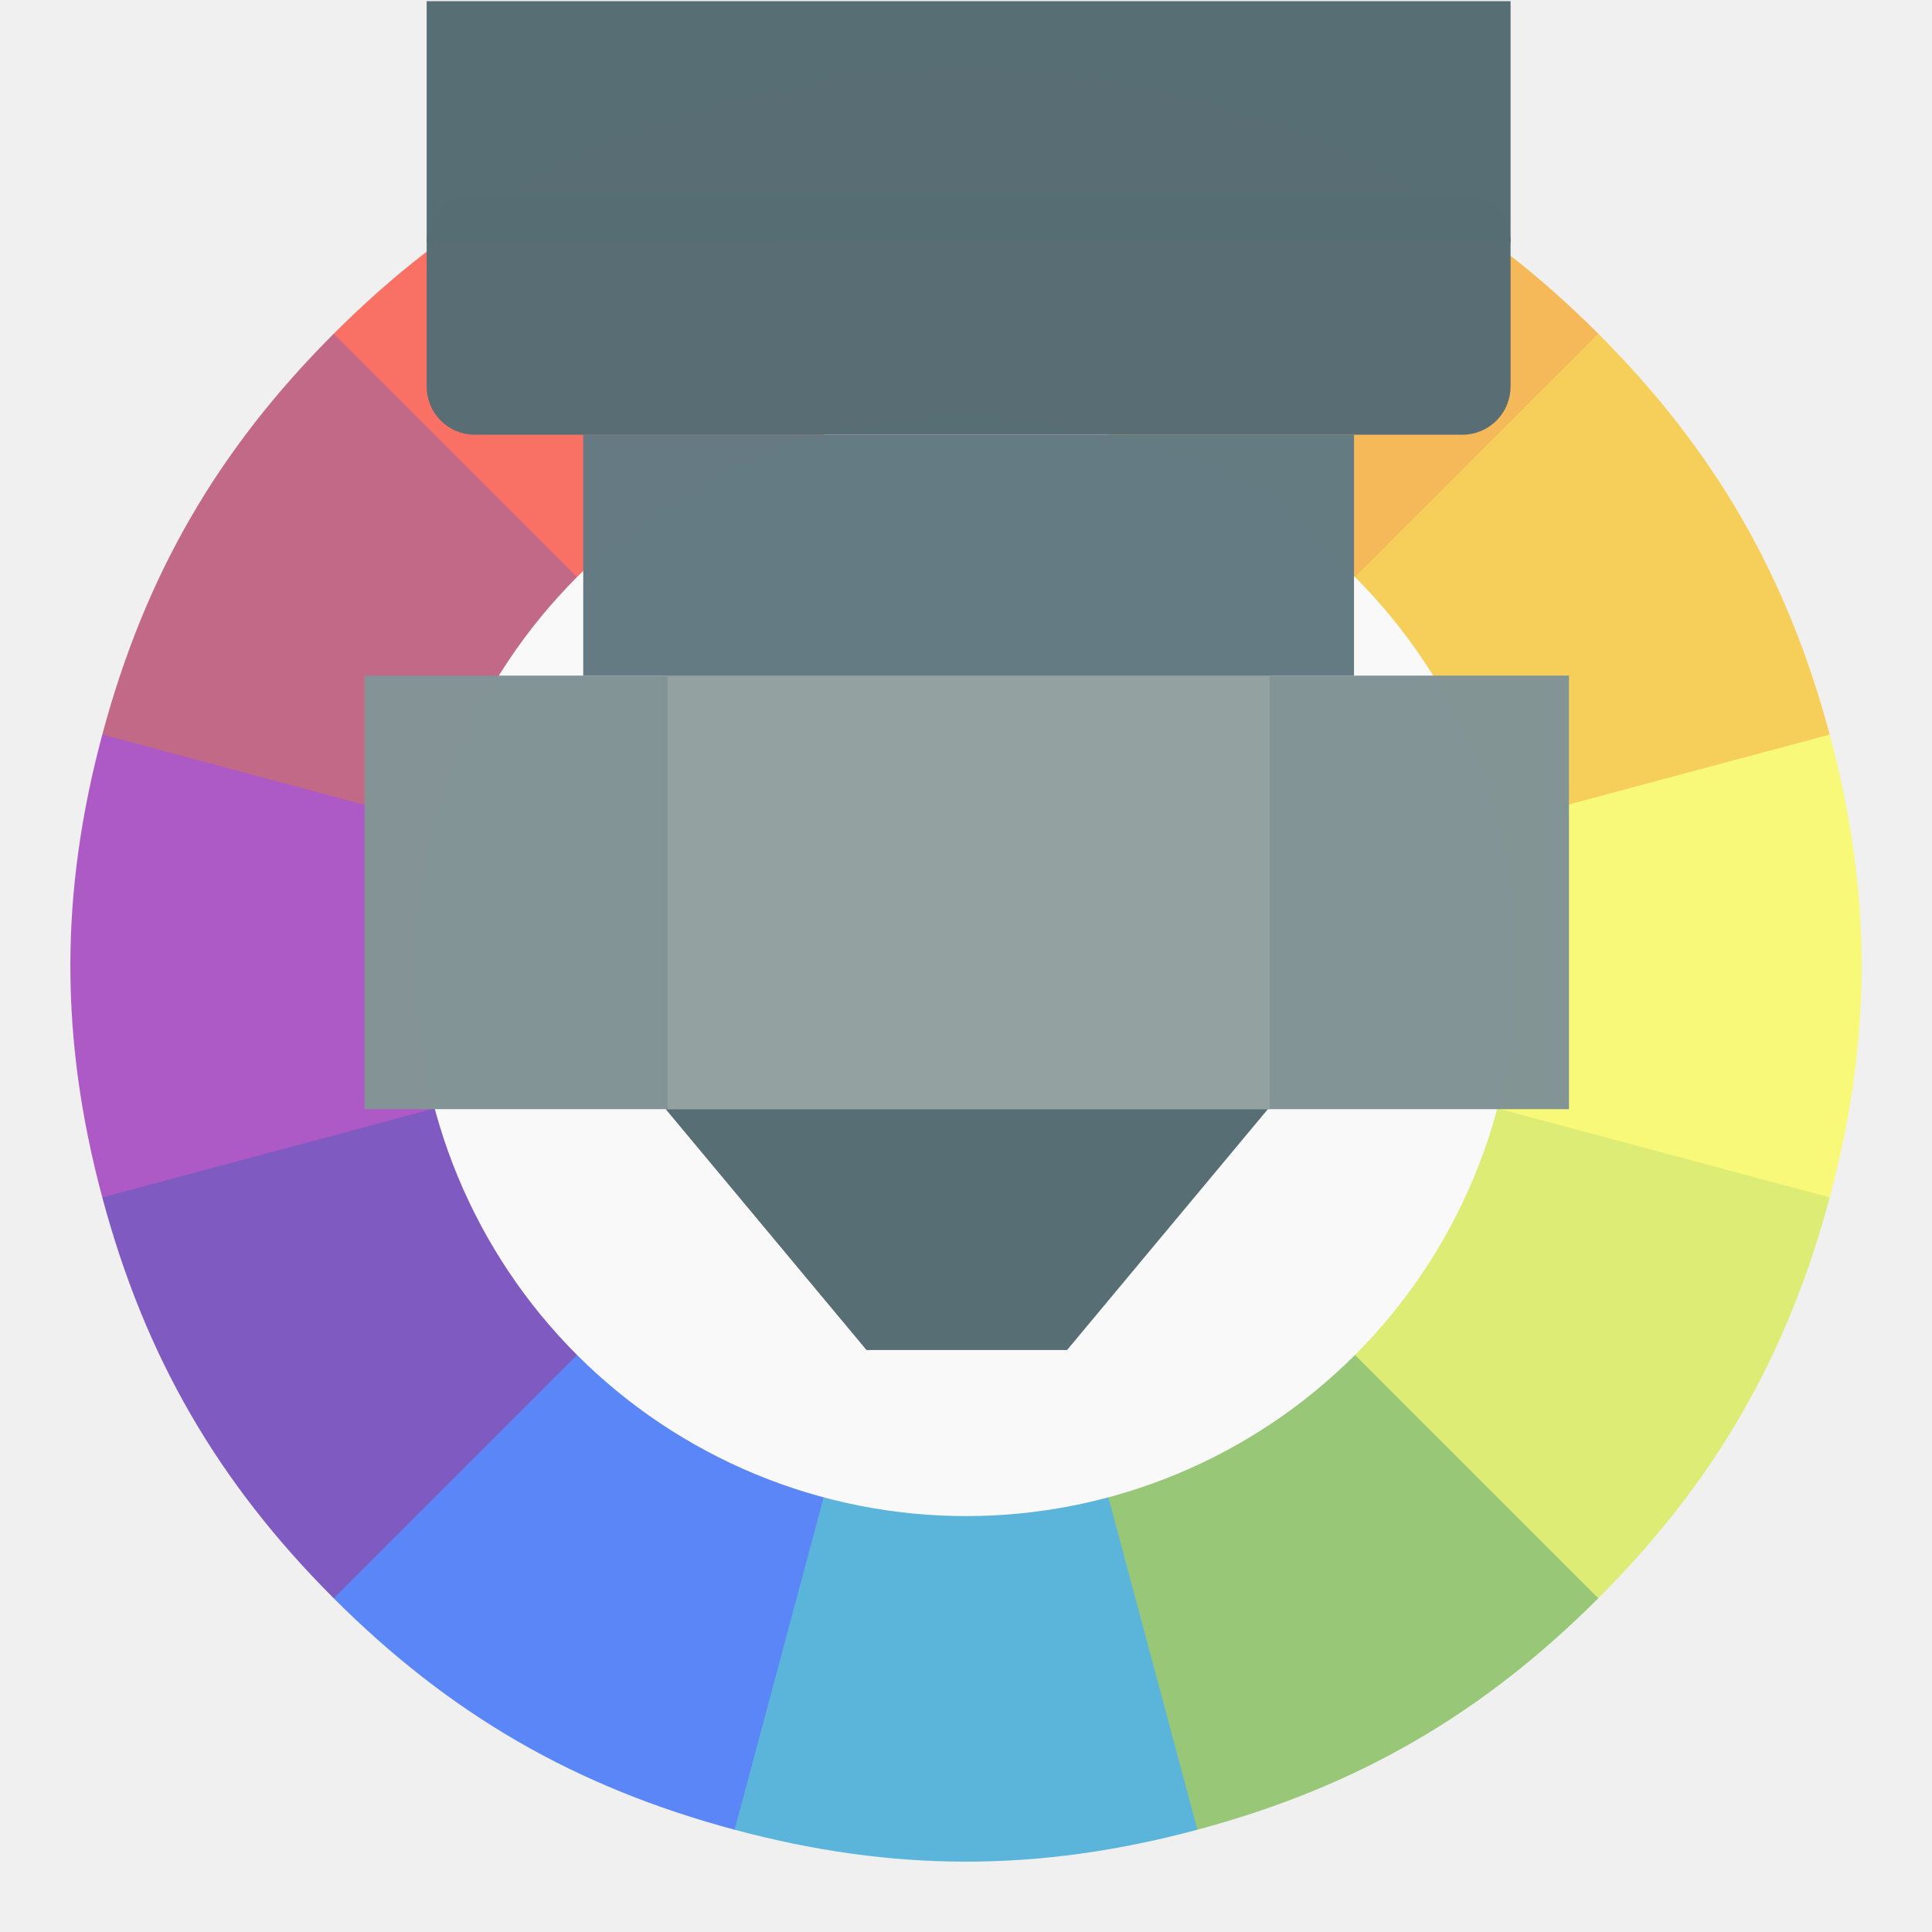
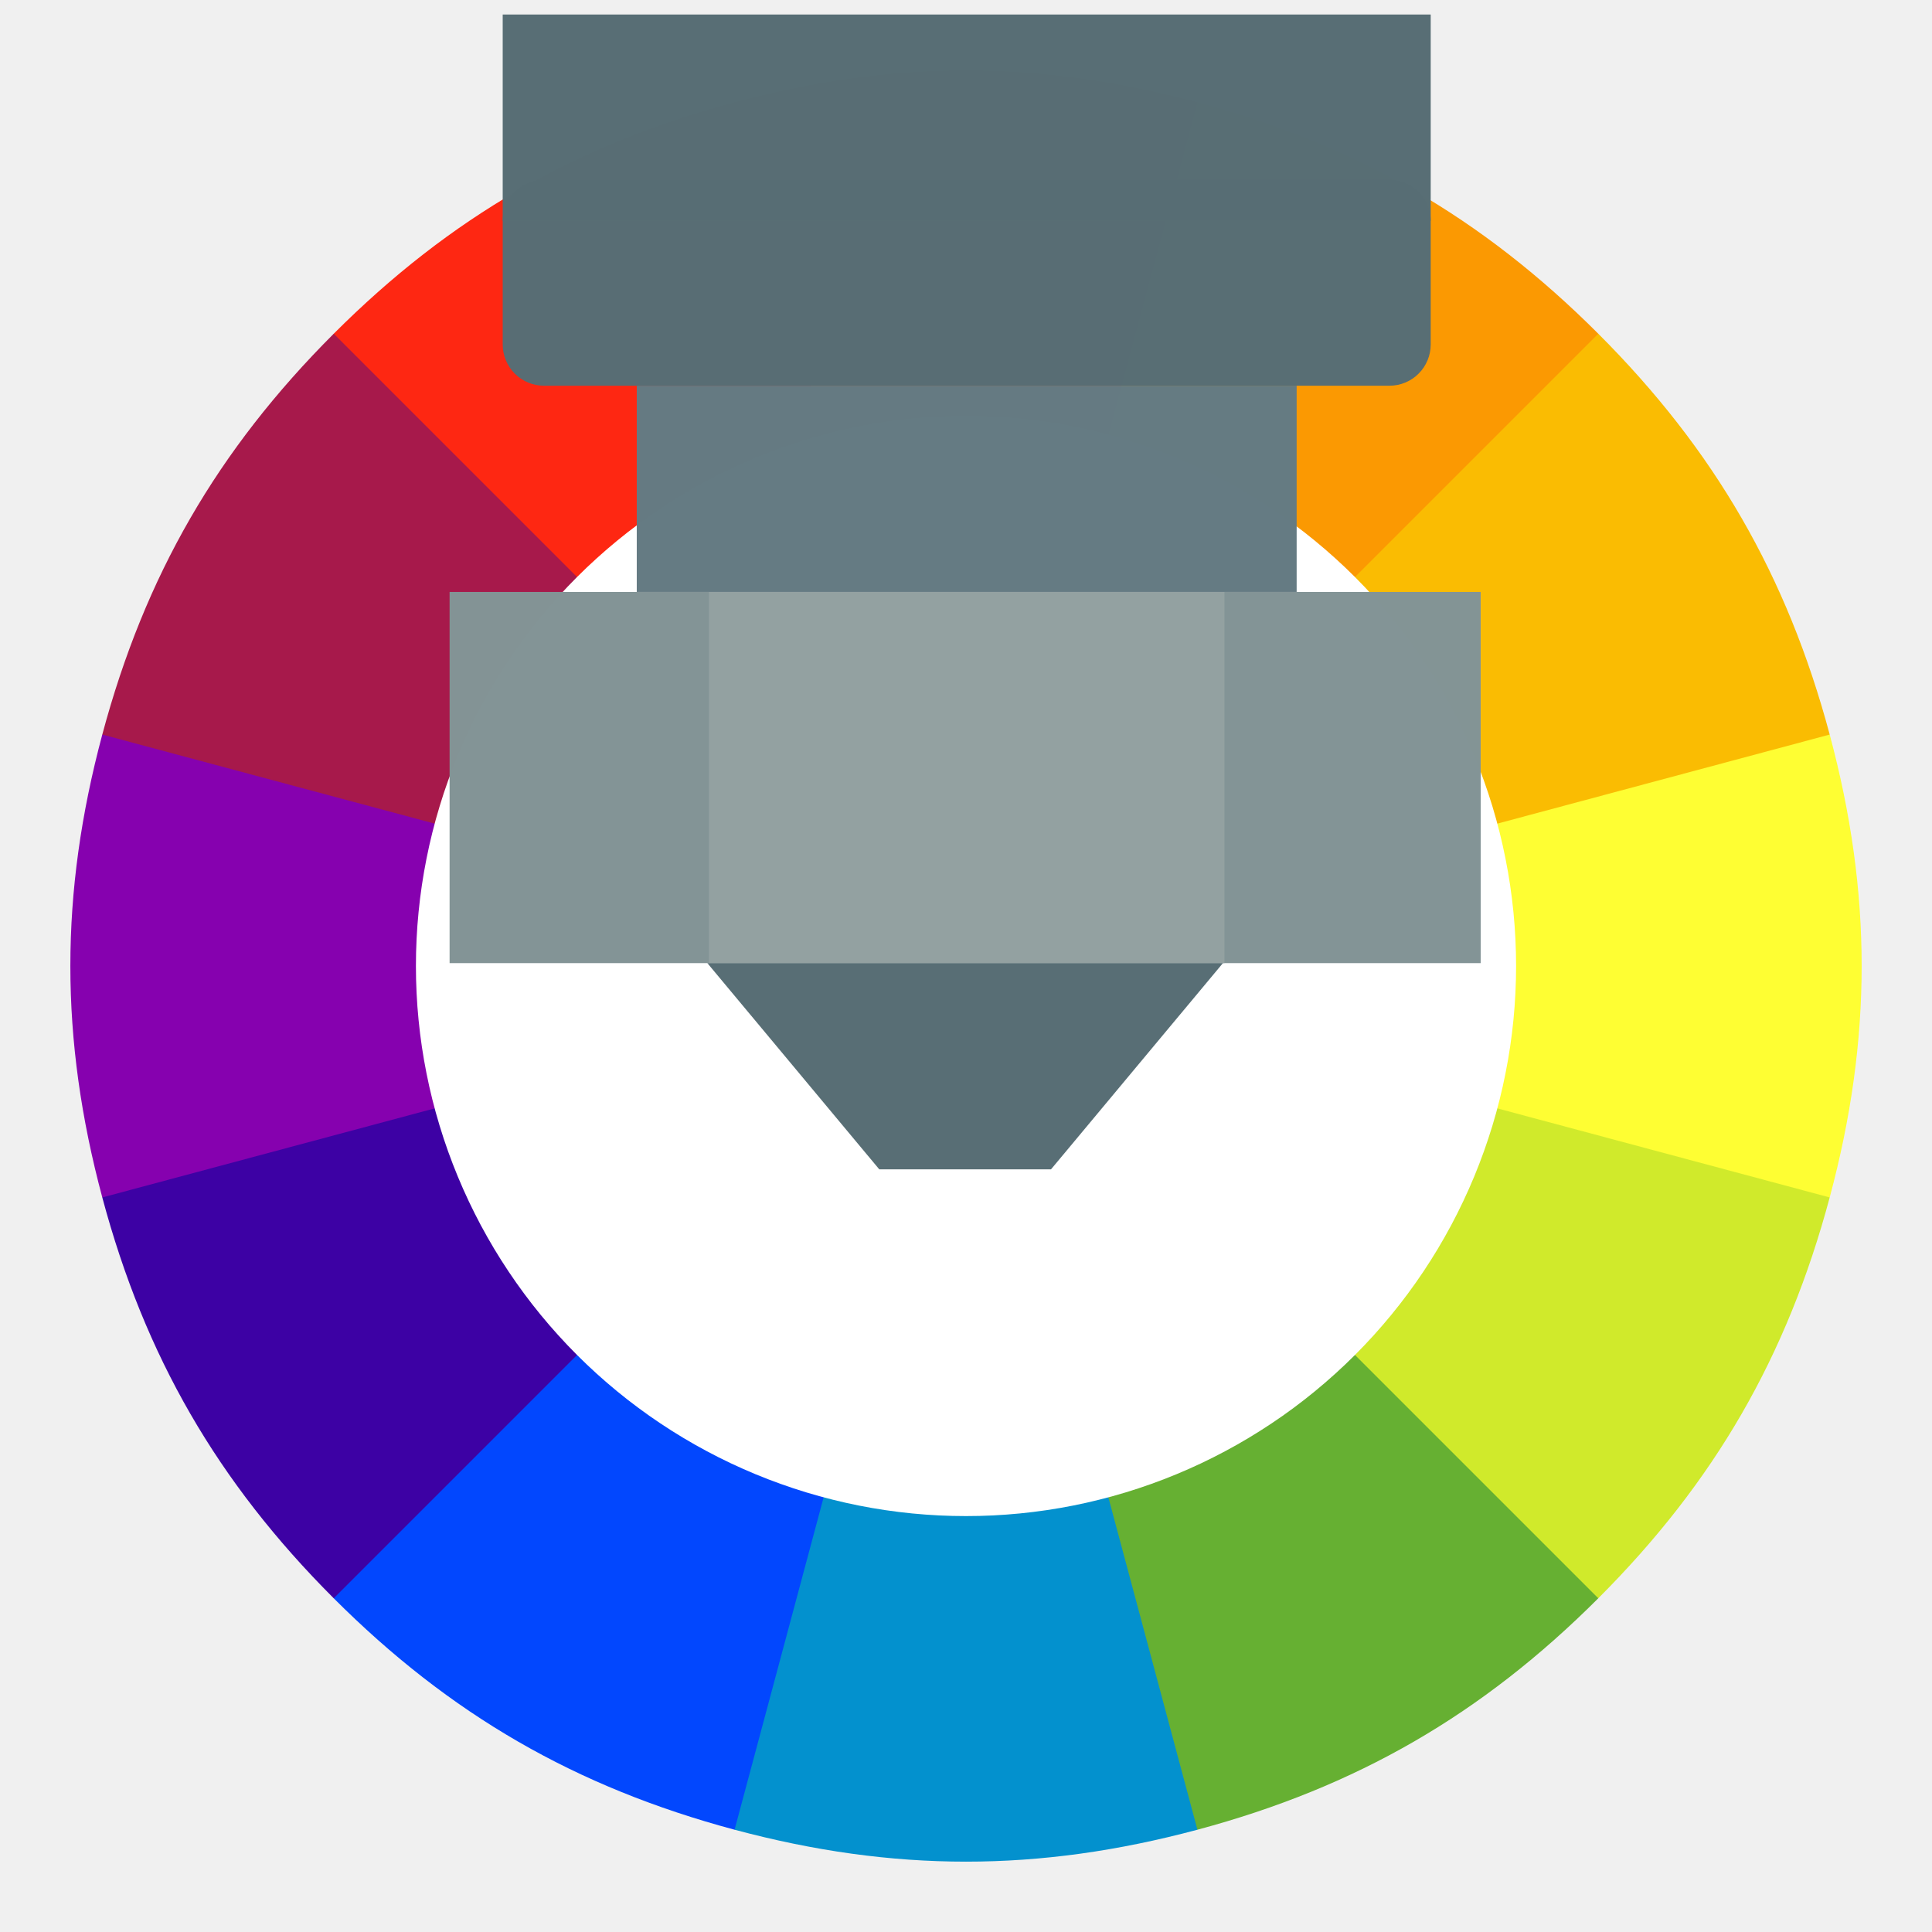
<svg xmlns="http://www.w3.org/2000/svg" width="540" zoomAndPan="magnify" viewBox="0 0 404.88 405" height="540" preserveAspectRatio="xMidYMid meet" version="1.0">
-   <defs>
-     <filter x="0%" y="0%" width="100%" height="100%" id="a4a549c992">
-       <feColorMatrix values="0 0 0 0 1 0 0 0 0 1 0 0 0 0 1 0 0 0 1 0" color-interpolation-filters="sRGB" />
-     </filter>
-     <clipPath id="ab9b7f9f66">
-       <path d="M 0 0.059 L 404.762 0.059 L 404.762 404.938 L 0 404.938 Z M 0 0.059 " clip-rule="nonzero" />
-     </clipPath>
-     <mask id="0df4a1f1f5">
-       <g filter="url(#a4a549c992)">
-         <rect x="-40.488" width="485.856" fill="#000000" y="-40.5" height="486" fill-opacity="0.627" />
-       </g>
-     </mask>
-     <clipPath id="62821ed690">
-       <rect x="0" width="405" y="0" height="405" />
-     </clipPath>
-     <clipPath id="e7ed054de3">
-       <path d="M 89 0.059 L 317 0.059 L 317 51 L 89 51 Z M 89 0.059 " clip-rule="nonzero" />
-     </clipPath>
-   </defs>
-   <g clip-path="url(#ab9b7f9f66)">
-     <g mask="url(#0df4a1f1f5)">
-       <g transform="matrix(1, 0, 0, 1, 0, 0.000000000000001117)">
-         <g clip-path="url(#62821ed690)">
-           <path fill="#fefe33" d="M 383.496 153.984 C 392.426 187.301 392.426 217.699 383.496 251.016 L 365.379 261.988 L 202.441 202.5 L 367.543 144.094 Z M 383.496 153.984 " fill-opacity="1" fill-rule="nonzero" />
-           <path fill="#fb9902" d="M 250.953 21.441 C 284.27 30.371 310.594 45.57 334.984 69.957 L 335.449 88.605 L 202.441 202.5 L 234.73 30.434 Z M 250.953 21.441 " fill-opacity="1" fill-rule="nonzero" />
-           <path fill="#fabc02" d="M 334.984 69.957 C 359.371 94.344 374.57 120.672 383.496 153.984 L 202.441 202.5 Z M 334.984 69.957 " fill-opacity="1" fill-rule="nonzero" />
-           <path fill="#fe2712" d="M 69.898 69.957 C 94.285 45.57 120.609 30.371 153.926 21.441 L 173.352 33.426 L 202.441 202.5 L 69.535 90.074 Z M 69.898 69.957 " fill-opacity="1" fill-rule="nonzero" />
-           <path fill="#fd5308" d="M 153.926 21.441 C 187.242 12.516 217.641 12.516 250.953 21.441 L 202.441 202.5 Z M 153.926 21.441 " fill-opacity="1" fill-rule="nonzero" />
-           <path fill="#8601af" d="M 21.383 251.016 C 12.457 217.699 12.457 187.301 21.383 153.984 L 42.223 139.988 L 202.441 202.5 L 41.879 262.035 Z M 21.383 251.016 " fill-opacity="1" fill-rule="nonzero" />
-           <path fill="#a7194b" d="M 21.383 153.984 C 30.309 120.672 45.508 94.344 69.898 69.957 L 202.441 202.5 Z M 21.383 153.984 " fill-opacity="1" fill-rule="nonzero" />
-           <path fill="#0247fe" d="M 153.926 383.559 C 120.609 374.629 94.285 359.43 69.898 335.043 L 71.461 313.91 L 202.441 202.5 L 173.234 374.73 Z M 153.926 383.559 " fill-opacity="1" fill-rule="nonzero" />
-           <path fill="#3d01a4" d="M 69.898 335.043 C 45.508 310.656 30.309 284.328 21.383 251.016 L 202.441 202.5 Z M 69.898 335.043 " fill-opacity="1" fill-rule="nonzero" />
-           <path fill="#66b032" d="M 334.984 335.043 C 310.594 359.43 284.27 374.629 250.953 383.559 L 232.77 372.242 L 202.441 202.5 L 334.438 315.836 Z M 334.984 335.043 " fill-opacity="1" fill-rule="nonzero" />
-           <path fill="#0391ce" d="M 250.953 383.559 C 217.641 392.484 187.242 392.484 153.926 383.559 L 202.441 202.5 Z M 250.953 383.559 " fill-opacity="1" fill-rule="nonzero" />
-           <path fill="#d0ea2b" d="M 383.496 251.016 C 374.57 284.328 359.371 310.656 334.984 335.043 L 202.441 202.5 Z M 383.496 251.016 " fill-opacity="1" fill-rule="nonzero" />
-           <path fill="#ffffff" d="M 317.754 202.5 C 317.754 204.387 317.707 206.273 317.613 208.156 C 317.52 210.043 317.383 211.926 317.199 213.801 C 317.012 215.68 316.781 217.555 316.504 219.418 C 316.227 221.285 315.906 223.145 315.535 224.996 C 315.168 226.848 314.754 228.688 314.297 230.52 C 313.84 232.348 313.336 234.168 312.789 235.973 C 312.238 237.781 311.648 239.57 311.012 241.348 C 310.375 243.125 309.699 244.883 308.977 246.629 C 308.254 248.371 307.488 250.098 306.68 251.801 C 305.875 253.508 305.027 255.195 304.137 256.859 C 303.246 258.523 302.316 260.164 301.348 261.781 C 300.375 263.402 299.367 264.996 298.32 266.562 C 297.27 268.133 296.184 269.676 295.059 271.191 C 293.938 272.707 292.773 274.195 291.578 275.652 C 290.379 277.113 289.148 278.539 287.883 279.938 C 286.613 281.336 285.312 282.703 283.977 284.039 C 282.645 285.371 281.277 286.672 279.879 287.941 C 278.48 289.207 277.051 290.441 275.594 291.637 C 274.137 292.836 272.648 293.996 271.133 295.121 C 269.617 296.246 268.074 297.332 266.504 298.379 C 264.934 299.426 263.34 300.438 261.723 301.406 C 260.105 302.379 258.461 303.309 256.797 304.195 C 255.133 305.086 253.449 305.934 251.742 306.742 C 250.035 307.547 248.312 308.312 246.566 309.035 C 244.824 309.758 243.066 310.438 241.289 311.07 C 239.512 311.707 237.719 312.301 235.914 312.848 C 234.109 313.395 232.289 313.898 230.457 314.355 C 228.629 314.816 226.789 315.23 224.938 315.598 C 223.086 315.965 221.227 316.289 219.359 316.566 C 217.492 316.84 215.621 317.074 213.742 317.258 C 211.863 317.441 209.984 317.582 208.098 317.676 C 206.215 317.766 204.328 317.812 202.441 317.812 C 200.555 317.812 198.668 317.766 196.781 317.676 C 194.898 317.582 193.016 317.441 191.137 317.258 C 189.258 317.074 187.387 316.84 185.52 316.566 C 183.652 316.289 181.793 315.965 179.945 315.598 C 178.094 315.23 176.25 314.816 174.422 314.355 C 172.59 313.898 170.773 313.395 168.965 312.848 C 167.16 312.301 165.367 311.707 163.594 311.07 C 161.816 310.438 160.055 309.758 158.312 309.035 C 156.566 308.312 154.844 307.547 153.137 306.742 C 151.43 305.934 149.746 305.086 148.082 304.195 C 146.418 303.309 144.777 302.379 143.156 301.406 C 141.539 300.438 139.945 299.426 138.375 298.379 C 136.805 297.332 135.266 296.246 133.75 295.121 C 132.23 293.996 130.746 292.836 129.285 291.637 C 127.828 290.441 126.398 289.207 125 287.941 C 123.602 286.672 122.234 285.371 120.902 284.039 C 119.566 282.703 118.266 281.336 117 279.938 C 115.73 278.539 114.5 277.113 113.301 275.652 C 112.105 274.195 110.945 272.707 109.82 271.191 C 108.695 269.676 107.609 268.133 106.562 266.562 C 105.512 264.996 104.504 263.402 103.531 261.781 C 102.562 260.164 101.633 258.523 100.742 256.859 C 99.855 255.195 99.004 253.508 98.199 251.801 C 97.391 250.098 96.629 248.371 95.906 246.629 C 95.184 244.883 94.504 243.125 93.867 241.348 C 93.23 239.57 92.641 237.781 92.094 235.973 C 91.543 234.168 91.043 232.348 90.582 230.52 C 90.125 228.688 89.711 226.848 89.344 224.996 C 88.977 223.145 88.652 221.285 88.375 219.418 C 88.098 217.555 87.867 215.68 87.684 213.801 C 87.496 211.926 87.359 210.043 87.266 208.156 C 87.172 206.273 87.129 204.387 87.129 202.5 C 87.129 200.613 87.172 198.727 87.266 196.844 C 87.359 194.957 87.496 193.074 87.684 191.199 C 87.867 189.32 88.098 187.445 88.375 185.578 C 88.652 183.715 88.977 181.855 89.344 180.004 C 89.711 178.152 90.125 176.312 90.582 174.48 C 91.043 172.652 91.543 170.832 92.094 169.027 C 92.641 167.219 93.23 165.43 93.867 163.652 C 94.504 161.875 95.184 160.113 95.906 158.371 C 96.629 156.629 97.391 154.902 98.199 153.199 C 99.004 151.492 99.855 149.805 100.742 148.141 C 101.633 146.477 102.562 144.836 103.531 143.219 C 104.504 141.598 105.512 140.004 106.562 138.438 C 107.609 136.867 108.695 135.324 109.82 133.809 C 110.945 132.293 112.105 130.805 113.301 129.348 C 114.5 127.887 115.73 126.457 117 125.062 C 118.266 123.664 119.566 122.297 120.902 120.961 C 122.234 119.629 123.602 118.324 125 117.059 C 126.398 115.793 127.828 114.559 129.285 113.363 C 130.746 112.164 132.23 111.004 133.75 109.879 C 135.266 108.754 136.805 107.668 138.375 106.621 C 139.945 105.574 141.539 104.562 143.156 103.594 C 144.777 102.621 146.418 101.691 148.082 100.805 C 149.746 99.914 151.43 99.066 153.137 98.258 C 154.844 97.453 156.566 96.688 158.312 95.965 C 160.055 95.242 161.816 94.562 163.594 93.93 C 165.367 93.293 167.16 92.699 168.965 92.152 C 170.773 91.605 172.59 91.102 174.422 90.645 C 176.25 90.184 178.094 89.77 179.945 89.402 C 181.793 89.035 183.652 88.711 185.52 88.434 C 187.387 88.16 189.258 87.926 191.137 87.742 C 193.016 87.559 194.898 87.418 196.781 87.324 C 198.668 87.234 200.555 87.188 202.441 87.188 C 204.328 87.188 206.215 87.234 208.098 87.324 C 209.984 87.418 211.863 87.559 213.742 87.742 C 215.621 87.926 217.492 88.16 219.359 88.434 C 221.227 88.711 223.086 89.035 224.938 89.402 C 226.789 89.77 228.629 90.184 230.457 90.645 C 232.289 91.102 234.109 91.605 235.914 92.152 C 237.719 92.699 239.512 93.293 241.289 93.93 C 243.066 94.562 244.824 95.242 246.566 95.965 C 248.312 96.688 250.035 97.453 251.742 98.258 C 253.449 99.066 255.133 99.914 256.797 100.805 C 258.461 101.691 260.105 102.621 261.723 103.594 C 263.34 104.562 264.934 105.574 266.504 106.621 C 268.074 107.668 269.617 108.754 271.133 109.879 C 272.648 111.004 274.137 112.164 275.594 113.363 C 277.051 114.559 278.48 115.793 279.879 117.059 C 281.277 118.324 282.645 119.629 283.977 120.961 C 285.312 122.297 286.613 123.664 287.883 125.062 C 289.148 126.457 290.379 127.887 291.578 129.348 C 292.773 130.805 293.938 132.293 295.059 133.809 C 296.184 135.324 297.27 136.867 298.32 138.438 C 299.367 140.004 300.375 141.598 301.348 143.219 C 302.316 144.836 303.246 146.477 304.137 148.141 C 305.027 149.805 305.875 151.492 306.68 153.199 C 307.488 154.902 308.254 156.629 308.977 158.371 C 309.699 160.113 310.375 161.875 311.012 163.652 C 311.648 165.43 312.238 167.219 312.789 169.027 C 313.336 170.832 313.84 172.652 314.297 174.48 C 314.754 176.312 315.168 178.152 315.535 180.004 C 315.906 181.855 316.227 183.715 316.504 185.578 C 316.781 187.445 317.012 189.32 317.199 191.199 C 317.383 193.074 317.52 194.957 317.613 196.844 C 317.707 198.727 317.754 200.613 317.754 202.5 Z M 317.754 202.5 " fill-opacity="1" fill-rule="nonzero" />
-         </g>
-       </g>
-     </g>
-   </g>
-   <path fill="#839496" d="M 76.371 141.625 L 328.836 141.625 L 328.836 232.512 L 76.371 232.512 Z M 76.371 141.625 " fill-opacity="0.996" fill-rule="nonzero" />
-   <path fill="#93a1a1" d="M 139.871 141.625 L 266.102 141.625 L 266.102 232.512 L 139.871 232.512 Z M 139.871 141.625 " fill-opacity="0.996" fill-rule="nonzero" />
-   <path fill="#586e75" d="M 139.488 232.512 L 265.719 232.512 L 223.625 283.004 L 181.582 283.004 Z M 139.488 232.512 " fill-opacity="1" fill-rule="nonzero" />
-   <path fill="#657b83" d="M 122.199 91.133 L 283.777 91.133 L 283.777 141.625 L 122.199 141.625 Z M 122.199 91.133 " fill-opacity="0.996" fill-rule="nonzero" />
-   <path fill="#586e75" d="M 99.477 40.641 L 306.496 40.641 C 307.16 40.641 307.816 40.703 308.469 40.832 C 309.117 40.961 309.75 41.152 310.363 41.406 C 310.977 41.66 311.559 41.973 312.109 42.34 C 312.66 42.711 313.168 43.129 313.637 43.598 C 314.105 44.066 314.527 44.574 314.895 45.129 C 315.262 45.68 315.574 46.262 315.828 46.875 C 316.082 47.484 316.273 48.117 316.402 48.77 C 316.531 49.418 316.598 50.074 316.598 50.738 L 316.598 81.035 C 316.598 81.695 316.531 82.352 316.402 83.004 C 316.273 83.652 316.082 84.285 315.828 84.898 C 315.574 85.512 315.262 86.094 314.895 86.645 C 314.527 87.195 314.105 87.707 313.637 88.176 C 313.168 88.645 312.66 89.062 312.109 89.43 C 311.559 89.797 310.977 90.109 310.363 90.363 C 309.75 90.617 309.117 90.809 308.469 90.938 C 307.816 91.066 307.16 91.133 306.496 91.133 L 99.477 91.133 C 98.812 91.133 98.156 91.066 97.508 90.938 C 96.855 90.809 96.227 90.617 95.613 90.363 C 95 90.109 94.418 89.797 93.867 89.43 C 93.316 89.062 92.805 88.645 92.336 88.176 C 91.867 87.707 91.449 87.195 91.082 86.645 C 90.711 86.094 90.402 85.512 90.148 84.898 C 89.895 84.285 89.703 83.652 89.574 83.004 C 89.441 82.352 89.379 81.695 89.379 81.035 L 89.379 50.738 C 89.379 50.074 89.441 49.418 89.574 48.77 C 89.703 48.117 89.895 47.484 90.148 46.875 C 90.402 46.262 90.711 45.68 91.082 45.129 C 91.449 44.574 91.867 44.066 92.336 43.598 C 92.805 43.129 93.316 42.711 93.867 42.34 C 94.418 41.973 95 41.66 95.613 41.406 C 96.227 41.152 96.855 40.961 97.508 40.832 C 98.156 40.703 98.812 40.641 99.477 40.641 Z M 99.477 40.641 " fill-opacity="0.996" fill-rule="nonzero" />
-   <g clip-path="url(#e7ed054de3)">
-     <path fill="#586e75" d="M 89.379 0.246 L 316.598 0.246 L 316.598 50.738 L 89.379 50.738 Z M 89.379 0.246 " fill-opacity="0.996" fill-rule="nonzero" />
-   </g>
+   <path fill="#fefe33" d="M 383.496 153.984 C 392.426 187.301 392.426 217.699 383.496 251.016 L 365.379 261.988 L 202.441 202.5 L 367.543 144.094 Z M 383.496 153.984 " fill-opacity="1" fill-rule="nonzero" />
+   <path fill="#fb9902" d="M 250.953 21.441 C 284.27 30.371 310.594 45.57 334.984 69.957 L 335.449 88.605 L 202.441 202.5 L 234.73 30.434 Z M 250.953 21.441 " fill-opacity="1" fill-rule="nonzero" />
+   <path fill="#fabc02" d="M 334.984 69.957 C 359.371 94.344 374.57 120.672 383.496 153.984 L 202.441 202.5 Z M 334.984 69.957 " fill-opacity="1" fill-rule="nonzero" />
+   <path fill="#fe2712" d="M 69.898 69.957 C 94.285 45.57 120.609 30.371 153.926 21.441 L 173.352 33.426 L 202.441 202.5 L 69.535 90.074 Z M 69.898 69.957 " fill-opacity="1" fill-rule="nonzero" />
+   <path fill="#fd5308" d="M 153.926 21.441 C 187.242 12.516 217.641 12.516 250.953 21.441 L 202.441 202.5 Z M 153.926 21.441 " fill-opacity="1" fill-rule="nonzero" />
+   <path fill="#8601af" d="M 21.383 251.016 C 12.457 217.699 12.457 187.301 21.383 153.984 L 42.223 139.988 L 202.441 202.5 L 41.879 262.035 Z M 21.383 251.016 " fill-opacity="1" fill-rule="nonzero" />
+   <path fill="#a7194b" d="M 21.383 153.984 C 30.309 120.672 45.508 94.344 69.898 69.957 L 202.441 202.5 Z M 21.383 153.984 " fill-opacity="1" fill-rule="nonzero" />
+   <path fill="#0247fe" d="M 153.926 383.559 C 120.609 374.629 94.285 359.43 69.898 335.043 L 71.461 313.91 L 202.441 202.5 L 173.234 374.73 Z M 153.926 383.559 " fill-opacity="1" fill-rule="nonzero" />
+   <path fill="#3d01a4" d="M 69.898 335.043 C 45.508 310.656 30.309 284.328 21.383 251.016 L 202.441 202.5 Z M 69.898 335.043 " fill-opacity="1" fill-rule="nonzero" />
+   <path fill="#66b032" d="M 334.984 335.043 C 310.594 359.43 284.27 374.629 250.953 383.559 L 232.77 372.242 L 202.441 202.5 L 334.438 315.836 Z M 334.984 335.043 " fill-opacity="1" fill-rule="nonzero" />
+   <path fill="#0391ce" d="M 250.953 383.559 C 217.641 392.484 187.242 392.484 153.926 383.559 L 202.441 202.5 Z M 250.953 383.559 " fill-opacity="1" fill-rule="nonzero" />
+   <path fill="#d0ea2b" d="M 383.496 251.016 C 374.57 284.328 359.371 310.656 334.984 335.043 L 202.441 202.5 Z M 383.496 251.016 " fill-opacity="1" fill-rule="nonzero" />
+   <path fill="#ffffff" d="M 317.754 202.5 C 317.754 204.387 317.707 206.273 317.613 208.156 C 317.52 210.043 317.383 211.926 317.199 213.801 C 317.012 215.68 316.781 217.555 316.504 219.418 C 316.227 221.285 315.906 223.145 315.535 224.996 C 315.168 226.848 314.754 228.688 314.297 230.52 C 313.84 232.348 313.336 234.168 312.789 235.973 C 312.238 237.781 311.648 239.57 311.012 241.348 C 310.375 243.125 309.699 244.883 308.977 246.629 C 308.254 248.371 307.488 250.098 306.68 251.801 C 305.875 253.508 305.027 255.195 304.137 256.859 C 303.246 258.523 302.316 260.164 301.348 261.781 C 300.375 263.402 299.367 264.996 298.32 266.562 C 297.27 268.133 296.184 269.676 295.059 271.191 C 293.938 272.707 292.773 274.195 291.578 275.652 C 290.379 277.113 289.148 278.539 287.883 279.938 C 286.613 281.336 285.312 282.703 283.977 284.039 C 282.645 285.371 281.277 286.672 279.879 287.941 C 278.48 289.207 277.051 290.441 275.594 291.637 C 274.137 292.836 272.648 293.996 271.133 295.121 C 269.617 296.246 268.074 297.332 266.504 298.379 C 264.934 299.426 263.34 300.438 261.723 301.406 C 260.105 302.379 258.461 303.309 256.797 304.195 C 255.133 305.086 253.449 305.934 251.742 306.742 C 250.035 307.547 248.312 308.312 246.566 309.035 C 244.824 309.758 243.066 310.438 241.289 311.07 C 239.512 311.707 237.719 312.301 235.914 312.848 C 234.109 313.395 232.289 313.898 230.457 314.355 C 228.629 314.816 226.789 315.23 224.938 315.598 C 223.086 315.965 221.227 316.289 219.359 316.566 C 217.492 316.84 215.621 317.074 213.742 317.258 C 211.863 317.441 209.984 317.582 208.098 317.676 C 206.215 317.766 204.328 317.812 202.441 317.812 C 200.555 317.812 198.668 317.766 196.781 317.676 C 194.898 317.582 193.016 317.441 191.137 317.258 C 189.258 317.074 187.387 316.84 185.52 316.566 C 183.652 316.289 181.793 315.965 179.945 315.598 C 178.094 315.23 176.25 314.816 174.422 314.355 C 172.59 313.898 170.773 313.395 168.965 312.848 C 167.16 312.301 165.367 311.707 163.594 311.07 C 161.816 310.438 160.055 309.758 158.312 309.035 C 156.566 308.312 154.844 307.547 153.137 306.742 C 151.43 305.934 149.746 305.086 148.082 304.195 C 146.418 303.309 144.777 302.379 143.156 301.406 C 141.539 300.438 139.945 299.426 138.375 298.379 C 136.805 297.332 135.266 296.246 133.75 295.121 C 132.23 293.996 130.746 292.836 129.285 291.637 C 127.828 290.441 126.398 289.207 125 287.941 C 123.602 286.672 122.234 285.371 120.902 284.039 C 119.566 282.703 118.266 281.336 117 279.938 C 115.73 278.539 114.5 277.113 113.301 275.652 C 112.105 274.195 110.945 272.707 109.82 271.191 C 108.695 269.676 107.609 268.133 106.562 266.562 C 105.512 264.996 104.504 263.402 103.531 261.781 C 102.562 260.164 101.633 258.523 100.742 256.859 C 99.855 255.195 99.004 253.508 98.199 251.801 C 97.391 250.098 96.629 248.371 95.906 246.629 C 95.184 244.883 94.504 243.125 93.867 241.348 C 93.23 239.57 92.641 237.781 92.094 235.973 C 91.543 234.168 91.043 232.348 90.582 230.52 C 90.125 228.688 89.711 226.848 89.344 224.996 C 88.977 223.145 88.652 221.285 88.375 219.418 C 88.098 217.555 87.867 215.68 87.684 213.801 C 87.496 211.926 87.359 210.043 87.266 208.156 C 87.172 206.273 87.129 204.387 87.129 202.5 C 87.129 200.613 87.172 198.727 87.266 196.844 C 87.359 194.957 87.496 193.074 87.684 191.199 C 87.867 189.32 88.098 187.445 88.375 185.578 C 88.652 183.715 88.977 181.855 89.344 180.004 C 89.711 178.152 90.125 176.312 90.582 174.48 C 91.043 172.652 91.543 170.832 92.094 169.027 C 92.641 167.219 93.23 165.43 93.867 163.652 C 94.504 161.875 95.184 160.113 95.906 158.371 C 96.629 156.629 97.391 154.902 98.199 153.199 C 99.004 151.492 99.855 149.805 100.742 148.141 C 101.633 146.477 102.562 144.836 103.531 143.219 C 104.504 141.598 105.512 140.004 106.562 138.438 C 107.609 136.867 108.695 135.324 109.82 133.809 C 110.945 132.293 112.105 130.805 113.301 129.348 C 114.5 127.887 115.73 126.457 117 125.062 C 118.266 123.664 119.566 122.297 120.902 120.961 C 122.234 119.629 123.602 118.324 125 117.059 C 126.398 115.793 127.828 114.559 129.285 113.363 C 130.746 112.164 132.23 111.004 133.75 109.879 C 135.266 108.754 136.805 107.668 138.375 106.621 C 139.945 105.574 141.539 104.562 143.156 103.594 C 144.777 102.621 146.418 101.691 148.082 100.805 C 149.746 99.914 151.43 99.066 153.137 98.258 C 154.844 97.453 156.566 96.688 158.312 95.965 C 160.055 95.242 161.816 94.562 163.594 93.93 C 165.367 93.293 167.16 92.699 168.965 92.152 C 170.773 91.605 172.59 91.102 174.422 90.645 C 176.25 90.184 178.094 89.77 179.945 89.402 C 181.793 89.035 183.652 88.711 185.52 88.434 C 187.387 88.16 189.258 87.926 191.137 87.742 C 193.016 87.559 194.898 87.418 196.781 87.324 C 198.668 87.234 200.555 87.188 202.441 87.188 C 204.328 87.188 206.215 87.234 208.098 87.324 C 209.984 87.418 211.863 87.559 213.742 87.742 C 215.621 87.926 217.492 88.16 219.359 88.434 C 221.227 88.711 223.086 89.035 224.938 89.402 C 226.789 89.77 228.629 90.184 230.457 90.645 C 232.289 91.102 234.109 91.605 235.914 92.152 C 237.719 92.699 239.512 93.293 241.289 93.93 C 243.066 94.562 244.824 95.242 246.566 95.965 C 248.312 96.688 250.035 97.453 251.742 98.258 C 253.449 99.066 255.133 99.914 256.797 100.805 C 258.461 101.691 260.105 102.621 261.723 103.594 C 263.34 104.562 264.934 105.574 266.504 106.621 C 268.074 107.668 269.617 108.754 271.133 109.879 C 272.648 111.004 274.137 112.164 275.594 113.363 C 277.051 114.559 278.48 115.793 279.879 117.059 C 281.277 118.324 282.645 119.629 283.977 120.961 C 285.312 122.297 286.613 123.664 287.883 125.062 C 289.148 126.457 290.379 127.887 291.578 129.348 C 292.773 130.805 293.938 132.293 295.059 133.809 C 296.184 135.324 297.27 136.867 298.32 138.438 C 299.367 140.004 300.375 141.598 301.348 143.219 C 302.316 144.836 303.246 146.477 304.137 148.141 C 305.027 149.805 305.875 151.492 306.68 153.199 C 307.488 154.902 308.254 156.629 308.977 158.371 C 309.699 160.113 310.375 161.875 311.012 163.652 C 311.648 165.43 312.238 167.219 312.789 169.027 C 313.336 170.832 313.84 172.652 314.297 174.48 C 314.754 176.312 315.168 178.152 315.535 180.004 C 315.906 181.855 316.227 183.715 316.504 185.578 C 316.781 187.445 317.012 189.32 317.199 191.199 C 317.383 193.074 317.52 194.957 317.613 196.844 C 317.707 198.727 317.754 200.613 317.754 202.5 Z M 317.754 202.5 " fill-opacity="1" fill-rule="nonzero" />
+   <path fill="#839496" d="M 94.188 124.086 L 310.332 124.086 L 310.332 201.898 L 94.188 201.898 Z M 94.188 124.086 " fill-opacity="0.996" fill-rule="nonzero" />
+   <path fill="#93a1a1" d="M 148.551 124.086 L 256.625 124.086 L 256.625 201.898 L 148.551 201.898 Z M 148.551 124.086 " fill-opacity="0.996" fill-rule="nonzero" />
+   <path fill="#586e75" d="M 148.223 201.898 L 256.297 201.898 L 220.258 245.129 L 184.262 245.129 Z M 148.223 201.898 " fill-opacity="1" fill-rule="nonzero" />
+   <path fill="#657b83" d="M 133.422 80.855 L 271.754 80.855 L 271.754 124.086 L 133.422 124.086 Z M 133.422 80.855 " fill-opacity="0.996" fill-rule="nonzero" />
+   <path fill="#586e75" d="M 113.969 37.629 L 291.207 37.629 C 291.777 37.629 292.336 37.684 292.895 37.793 C 293.453 37.906 293.992 38.07 294.516 38.285 C 295.039 38.504 295.539 38.77 296.012 39.086 C 296.484 39.402 296.922 39.758 297.32 40.16 C 297.723 40.562 298.082 41 298.398 41.469 C 298.711 41.941 298.977 42.441 299.195 42.965 C 299.414 43.488 299.578 44.031 299.688 44.586 C 299.797 45.145 299.855 45.707 299.855 46.273 L 299.855 72.211 C 299.855 72.777 299.797 73.34 299.688 73.898 C 299.578 74.453 299.414 74.996 299.195 75.52 C 298.977 76.043 298.711 76.543 298.398 77.016 C 298.082 77.488 297.723 77.922 297.32 78.324 C 296.922 78.727 296.484 79.086 296.012 79.398 C 295.539 79.715 295.039 79.98 294.516 80.199 C 293.992 80.418 293.453 80.582 292.895 80.691 C 292.336 80.801 291.777 80.855 291.207 80.855 L 113.969 80.855 C 113.398 80.855 112.836 80.801 112.281 80.691 C 111.723 80.582 111.184 80.418 110.66 80.199 C 110.133 79.98 109.637 79.715 109.164 79.398 C 108.691 79.086 108.254 78.727 107.855 78.324 C 107.453 77.922 107.094 77.488 106.777 77.016 C 106.465 76.543 106.195 76.043 105.98 75.52 C 105.762 74.996 105.598 74.453 105.488 73.898 C 105.375 73.34 105.32 72.777 105.32 72.211 L 105.32 46.273 C 105.32 45.707 105.375 45.145 105.488 44.586 C 105.598 44.031 105.762 43.488 105.98 42.965 C 106.195 42.441 106.465 41.941 106.777 41.469 C 107.094 41 107.453 40.562 107.855 40.16 C 108.254 39.758 108.691 39.402 109.164 39.086 C 109.637 38.77 110.133 38.504 110.66 38.285 C 111.184 38.07 111.723 37.906 112.281 37.793 C 112.836 37.684 113.398 37.629 113.969 37.629 Z M 113.969 37.629 " fill-opacity="0.996" fill-rule="nonzero" />
+   <path fill="#586e75" d="M 105.32 3.043 L 299.855 3.043 L 299.855 46.273 L 105.32 46.273 Z M 105.32 3.043 " fill-opacity="0.996" fill-rule="nonzero" />
</svg>
